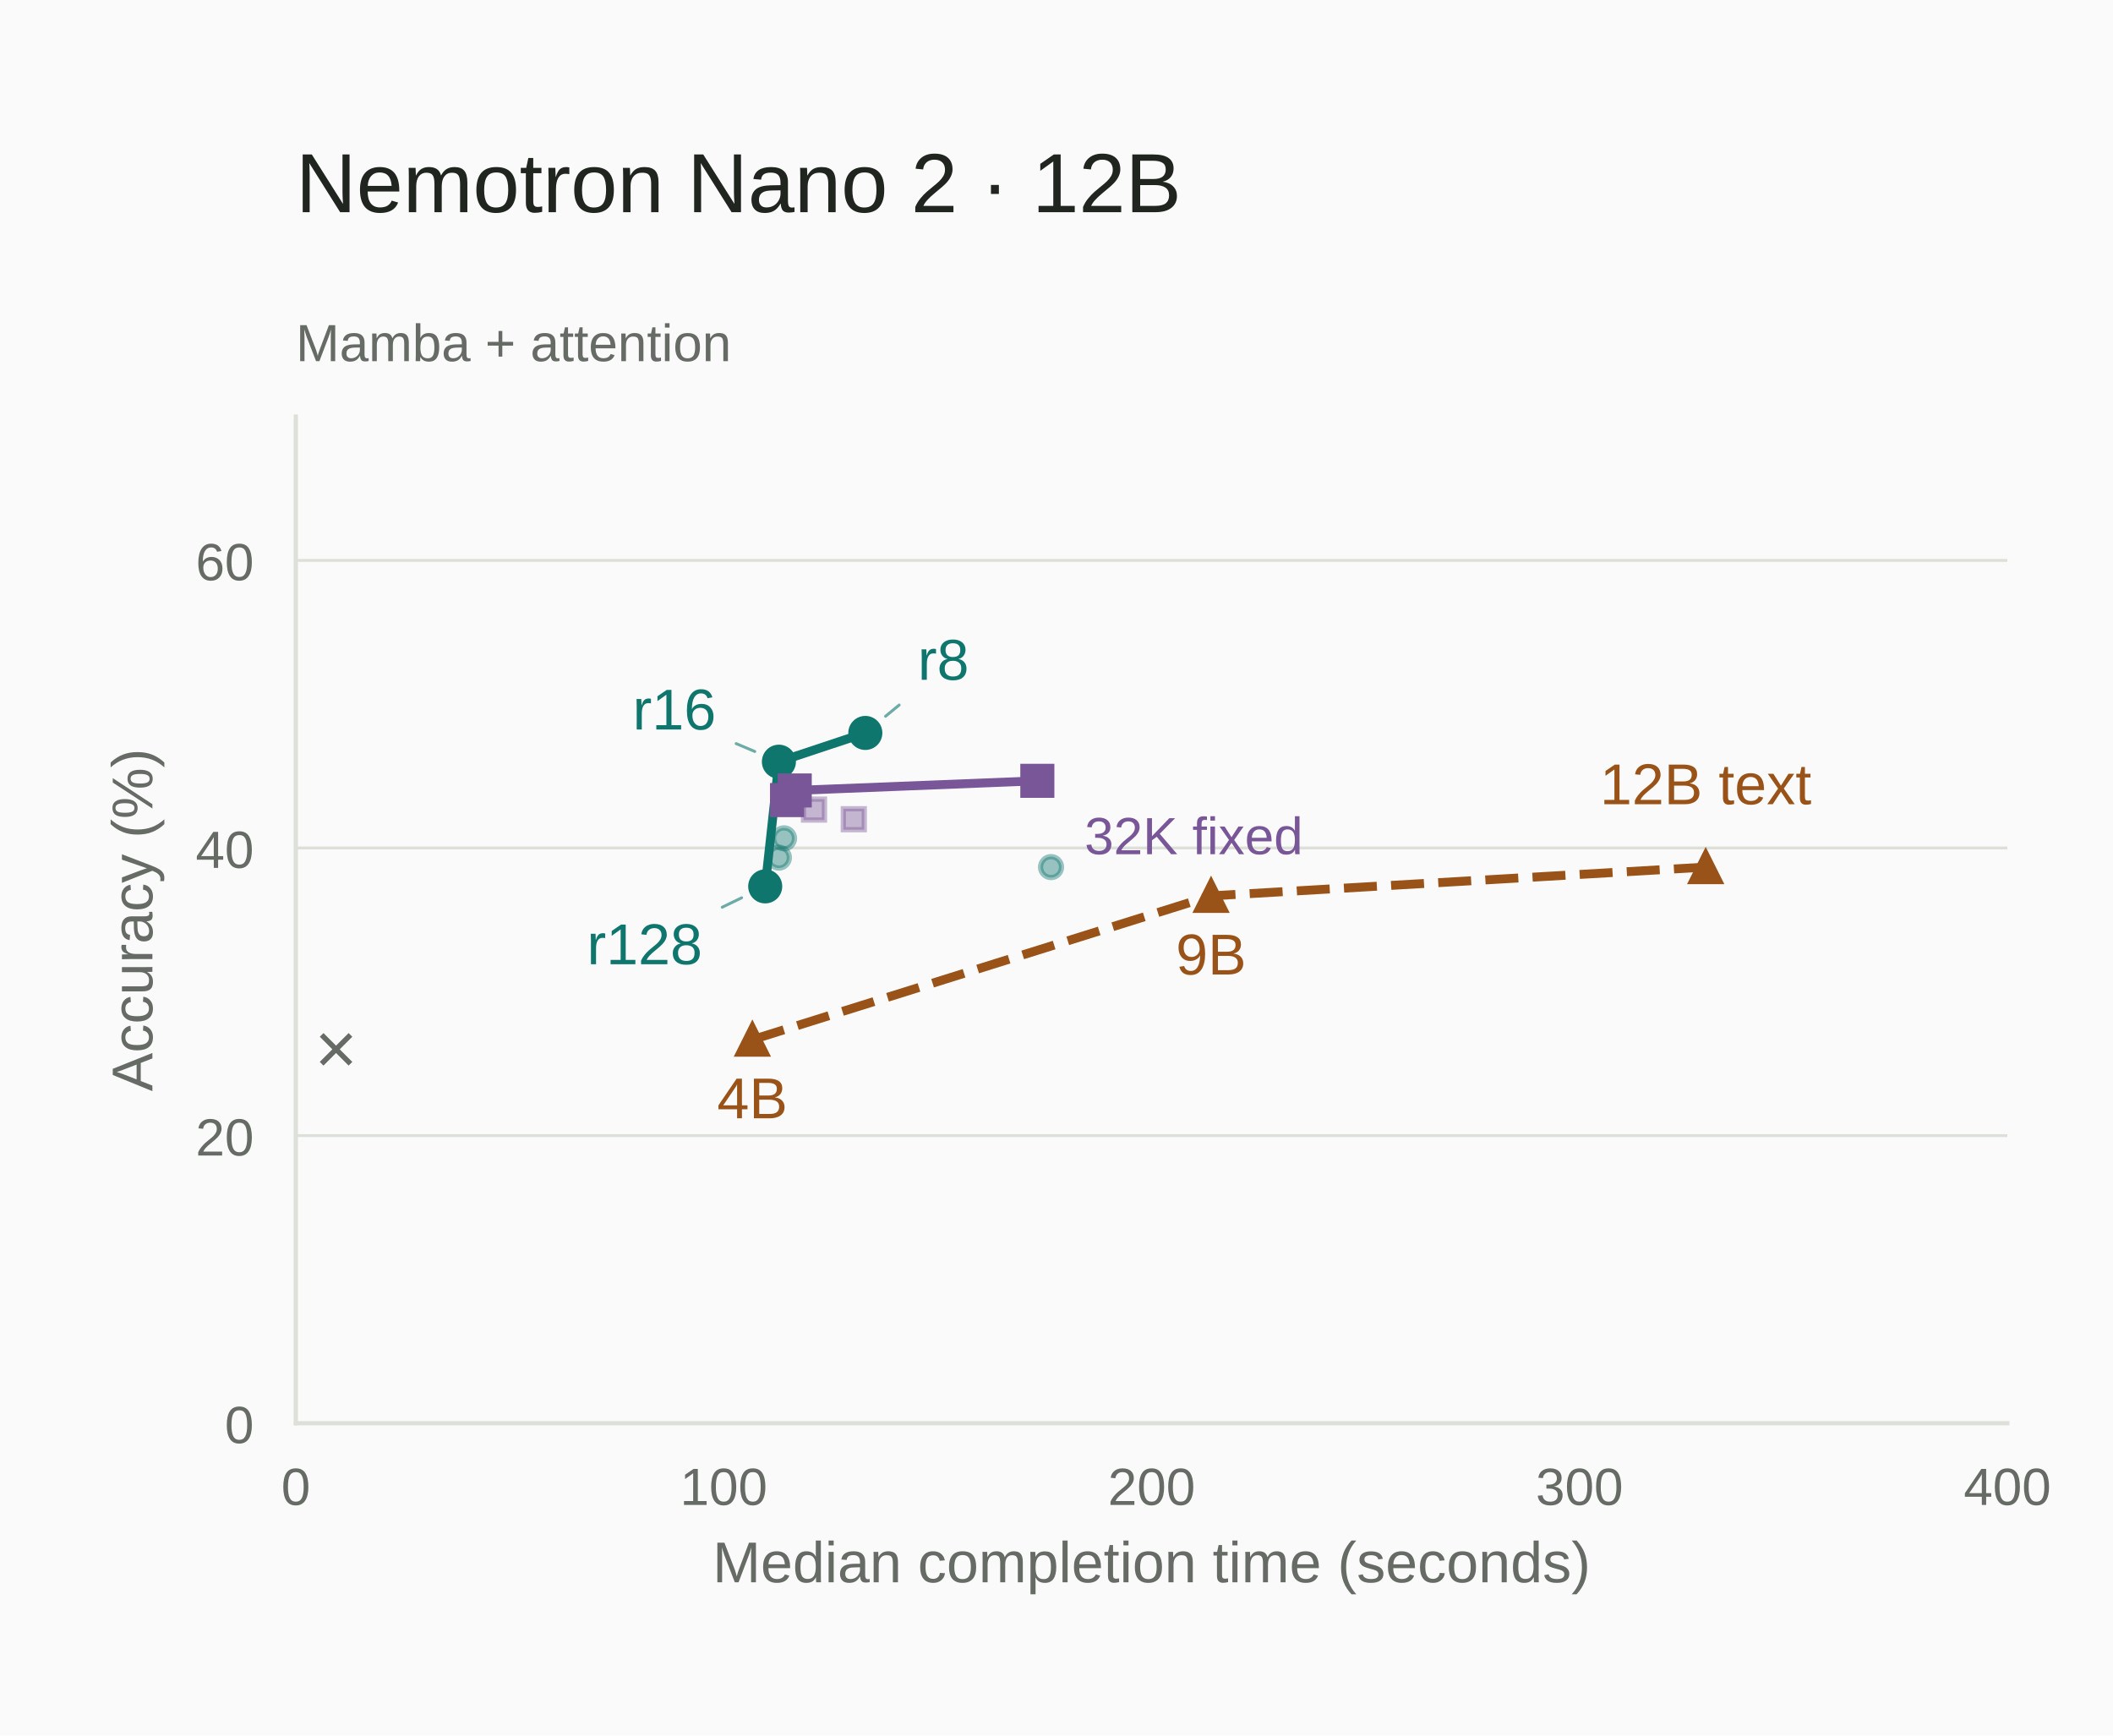
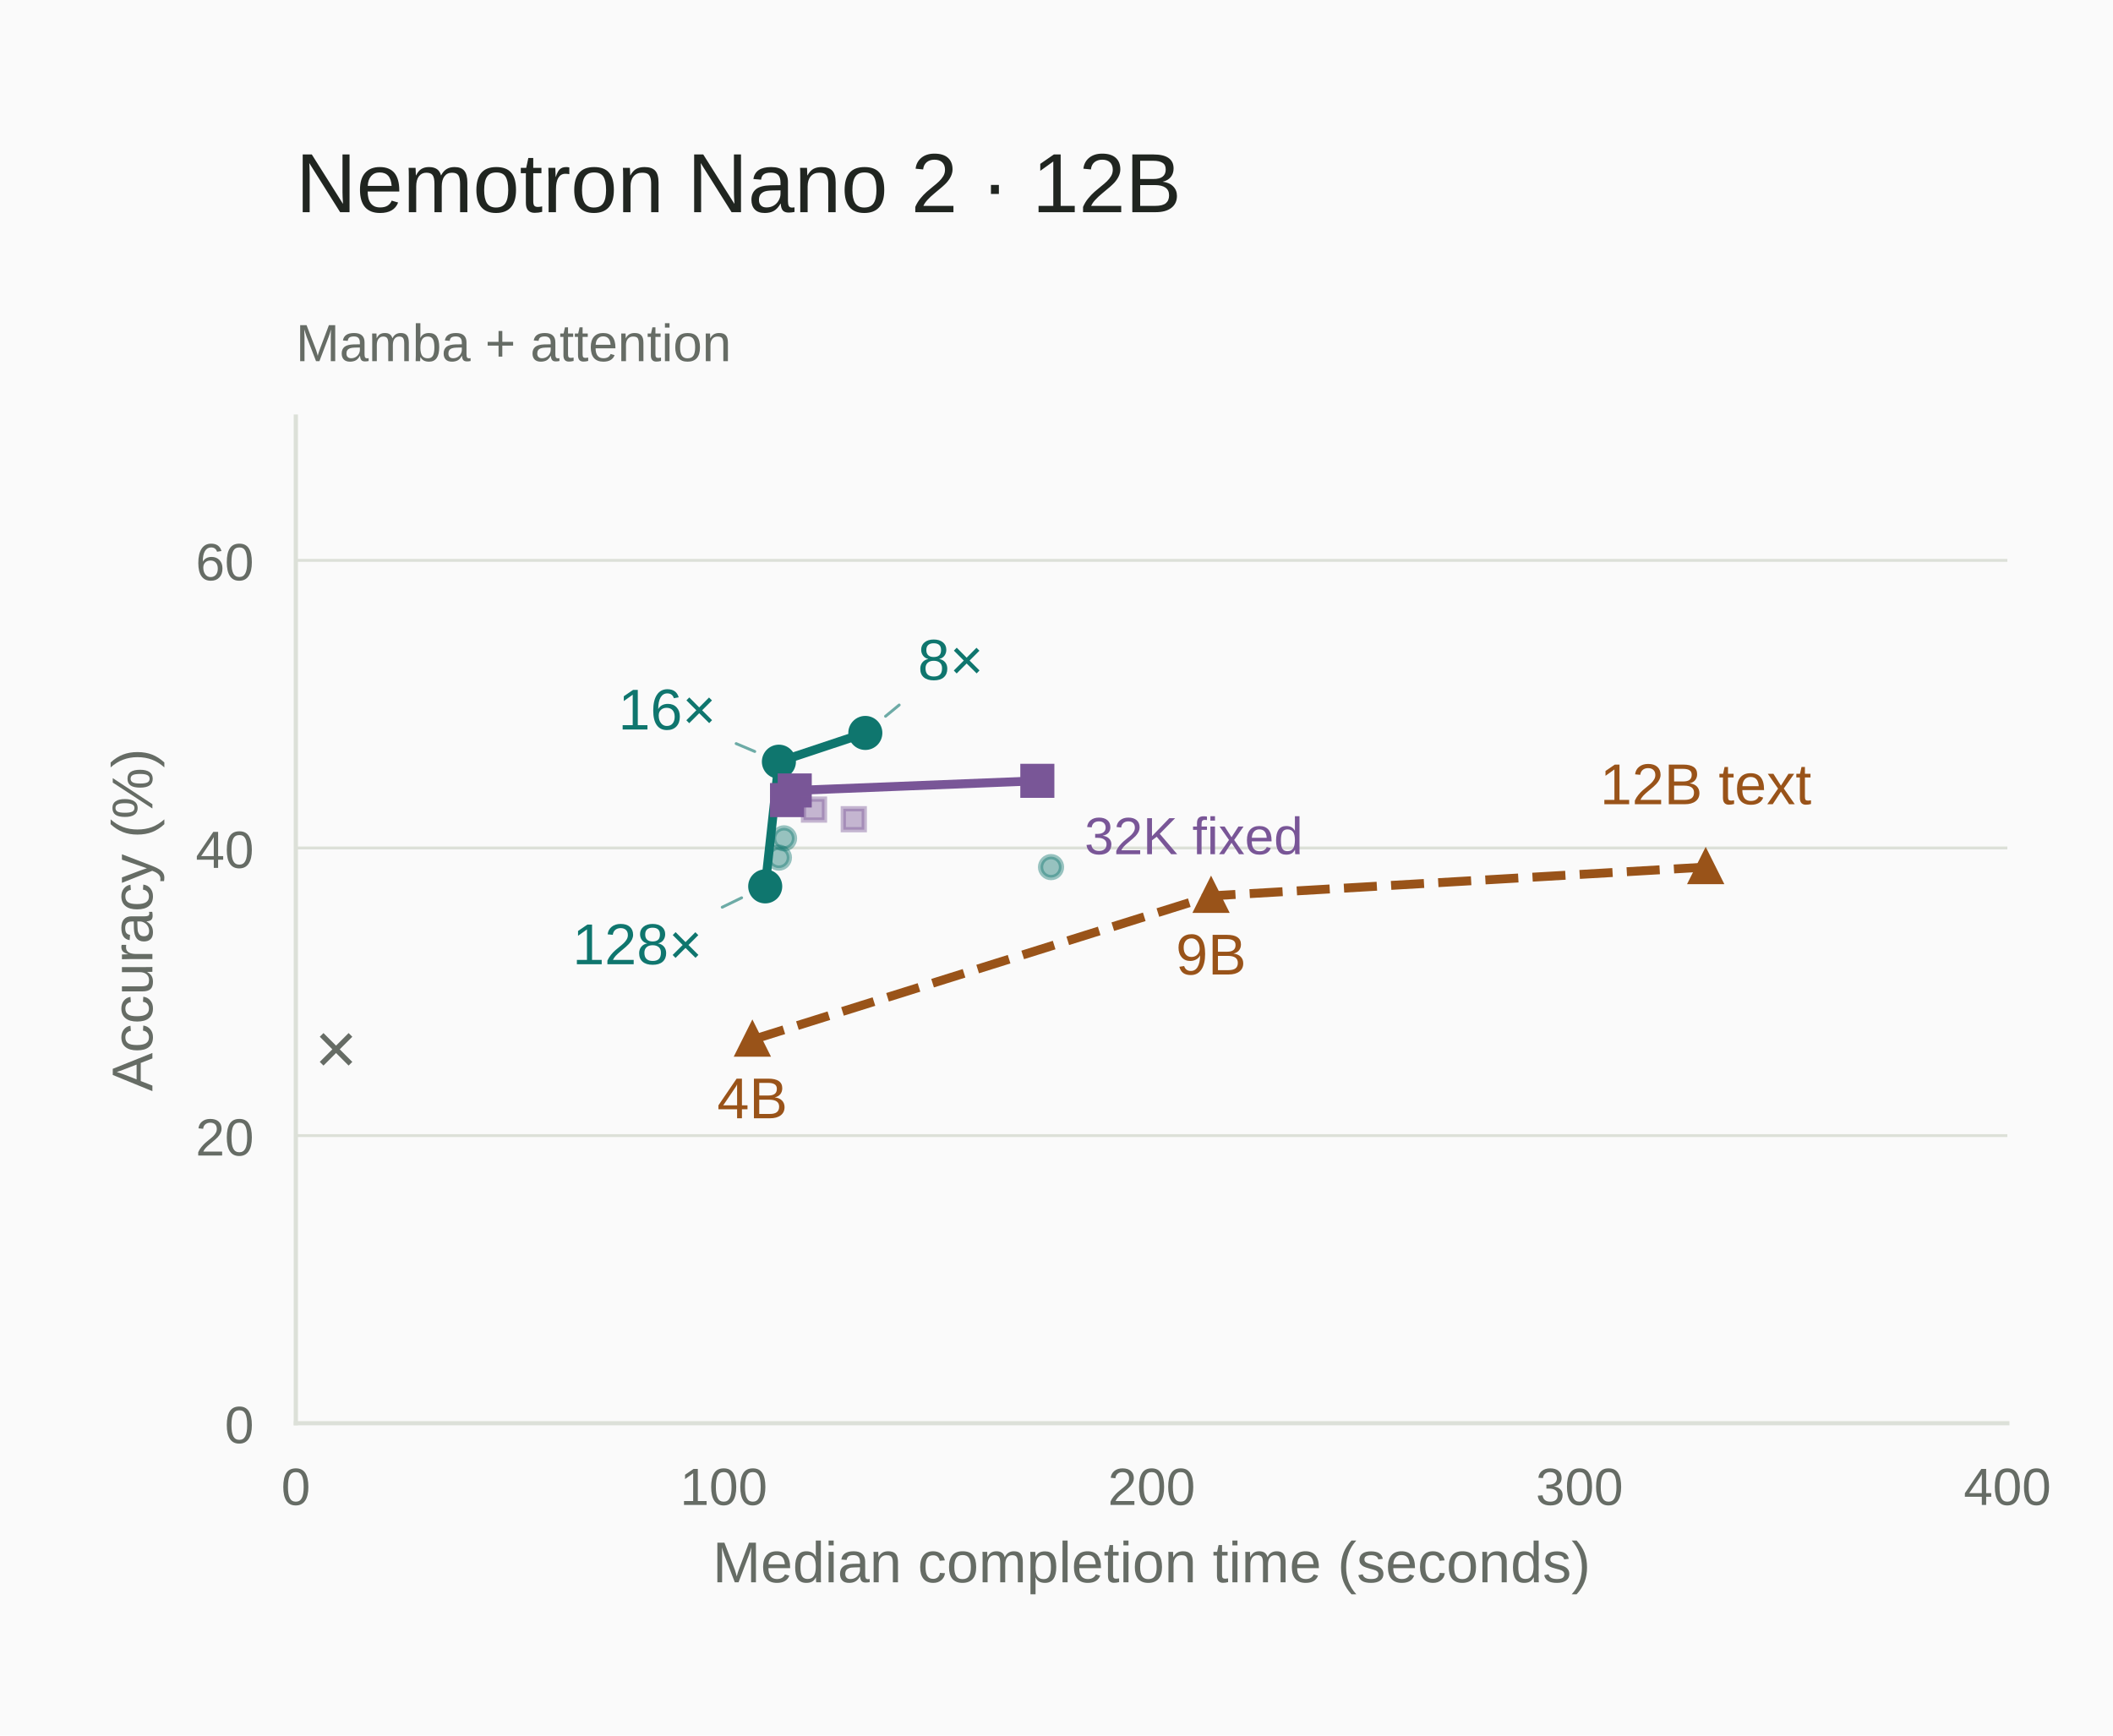
<svg xmlns="http://www.w3.org/2000/svg" xmlns:xlink="http://www.w3.org/1999/xlink" width="403.2pt" height="331.2pt" viewBox="0 0 403.2 331.2" version="1.1">
  <defs>
    <style type="text/css">*{stroke-linejoin: round; stroke-linecap: butt}</style>
  </defs>
  <g id="figure_1">
    <g id="patch_1">
      <path d="M 0 331.2  L 403.2 331.2  L 403.2 0  L 0 0  z " style="fill: #fafafa" />
    </g>
    <g id="axes_1">
      <g id="patch_2">
        <path d="M 56.448 271.584  L 383.04 271.584  L 383.04 79.488  L 56.448 79.488  z " style="fill: #fafafa" />
      </g>
      <g id="matplotlib.axis_1">
        <g id="xtick_1">
          <g id="line2d_1" />
          <g id="text_1">
            <text style="font-size: 10px; font-family: Arial, sans-serif; text-anchor: middle; fill: #666c65" x="56.448" y="287.182">0</text>
          </g>
        </g>
        <g id="xtick_2">
          <g id="line2d_2" />
          <g id="text_2">
            <text style="font-size: 10px; font-family: Arial, sans-serif; text-anchor: middle; fill: #666c65" x="138.096" y="287.182">100</text>
          </g>
        </g>
        <g id="xtick_3">
          <g id="line2d_3" />
          <g id="text_3">
            <text style="font-size: 10px; font-family: Arial, sans-serif; text-anchor: middle; fill: #666c65" x="219.744" y="287.182">200</text>
          </g>
        </g>
        <g id="xtick_4">
          <g id="line2d_4" />
          <g id="text_4">
            <text style="font-size: 10px; font-family: Arial, sans-serif; text-anchor: middle; fill: #666c65" x="301.392" y="287.182">300</text>
          </g>
        </g>
        <g id="xtick_5">
          <g id="line2d_5" />
          <g id="text_5">
            <text style="font-size: 10px; font-family: Arial, sans-serif; text-anchor: middle; fill: #666c65" x="383.04" y="287.182">400</text>
          </g>
        </g>
        <g id="text_6">
          <text style="font-size: 11px; font-family: Arial, sans-serif; text-anchor: middle; fill: #666c65" x="219.744" y="301.942">Median completion time (seconds)</text>
        </g>
      </g>
      <g id="matplotlib.axis_2">
        <g id="ytick_1">
          <g id="line2d_6">
            <path d="M 56.448 271.584  L 383.04 271.584  " clip-path="url(#p42c143f4d3)" style="fill: none; stroke: #dce0d8; stroke-width: 0.55; stroke-linecap: square" />
          </g>
          <g id="line2d_7" />
          <g id="text_7">
            <text style="font-size: 10px; font-family: Arial, sans-serif; text-anchor: end; fill: #666c65" x="48.448" y="275.383">0</text>
          </g>
        </g>
        <g id="ytick_2">
          <g id="line2d_8">
            <path d="M 56.448 216.699  L 383.04 216.699  " clip-path="url(#p42c143f4d3)" style="fill: none; stroke: #dce0d8; stroke-width: 0.55; stroke-linecap: square" />
          </g>
          <g id="line2d_9" />
          <g id="text_8">
            <text style="font-size: 10px; font-family: Arial, sans-serif; text-anchor: end; fill: #666c65" x="48.448" y="220.498">20</text>
          </g>
        </g>
        <g id="ytick_3">
          <g id="line2d_10">
            <path d="M 56.448 161.815  L 383.04 161.815  " clip-path="url(#p42c143f4d3)" style="fill: none; stroke: #dce0d8; stroke-width: 0.55; stroke-linecap: square" />
          </g>
          <g id="line2d_11" />
          <g id="text_9">
            <text style="font-size: 10px; font-family: Arial, sans-serif; text-anchor: end; fill: #666c65" x="48.448" y="165.614">40</text>
          </g>
        </g>
        <g id="ytick_4">
          <g id="line2d_12">
            <path d="M 56.448 106.93  L 383.04 106.93  " clip-path="url(#p42c143f4d3)" style="fill: none; stroke: #dce0d8; stroke-width: 0.55; stroke-linecap: square" />
          </g>
          <g id="line2d_13" />
          <g id="text_10">
            <text style="font-size: 10px; font-family: Arial, sans-serif; text-anchor: end; fill: #666c65" x="48.448" y="110.729">60</text>
          </g>
        </g>
        <g id="text_11">
          <text style="font-size: 11px; font-family: Arial, sans-serif; text-anchor: middle; fill: #666c65" x="29.08" y="175.536" transform="rotate(-90 29.08042 175.536)">Accuracy (%)</text>
        </g>
      </g>
      <g id="line2d_14">
        <path d="M 146.016 169.142  L 148.629 145.349  L 165.121 139.861  " clip-path="url(#p42c143f4d3)" style="fill: none; stroke: #0f766e; stroke-width: 1.7; stroke-linecap: square" />
      </g>
      <g id="line2d_15">
        <path d="M 143.566 198.395  L 231.093 170.953  L 325.478 165.465  " clip-path="url(#p42c143f4d3)" style="fill: none; stroke-dasharray: 6.29,2.72; stroke-dashoffset: 0; stroke: #995319; stroke-width: 1.7" />
      </g>
      <g id="line2d_16">
        <path d="M 150.18 152.677  L 151.65 150.838  L 197.944 148.999  " clip-path="url(#p42c143f4d3)" style="fill: none; stroke: #795697; stroke-width: 1.7; stroke-linecap: square" />
      </g>
      <g id="patch_3">
        <path d="M 56.448 271.584  L 56.448 79.488  " style="fill: none; stroke: #dce0d8; stroke-width: 0.8; stroke-linejoin: miter; stroke-linecap: square" />
      </g>
      <g id="patch_4">
        <path d="M 56.448 271.584  L 383.04 271.584  " style="fill: none; stroke: #dce0d8; stroke-width: 0.8; stroke-linejoin: miter; stroke-linecap: square" />
      </g>
      <g id="line2d_17">
        <defs>
          <path id="m50d693bdac" d="M 0 2.75  C 0.729 2.75 1.429 2.46 1.945 1.945  C 2.46 1.429 2.75 0.729 2.75 0  C 2.75 -0.729 2.46 -1.429 1.945 -1.945  C 1.429 -2.46 0.729 -2.75 0 -2.75  C -0.729 -2.75 -1.429 -2.46 -1.945 -1.945  C -2.46 -1.429 -2.75 -0.729 -2.75 0  C -2.75 0.729 -2.46 1.429 -1.945 1.945  C -1.429 2.46 -0.729 2.75 0 2.75  z " style="stroke: #0f766e" />
        </defs>
        <g clip-path="url(#p42c143f4d3)">
          <use xlink:href="#m50d693bdac" x="146.016" y="169.142" style="fill: #0f766e; stroke: #0f766e" />
        </g>
      </g>
      <g id="line2d_18">
        <g clip-path="url(#p42c143f4d3)">
          <use xlink:href="#m50d693bdac" x="148.629" y="145.349" style="fill: #0f766e; stroke: #0f766e" />
        </g>
      </g>
      <g id="line2d_19">
        <defs>
          <path id="mf7541f7869" d="M 0 2  C 0.53 2 1.039 1.789 1.414 1.414  C 1.789 1.039 2 0.53 2 0  C 2 -0.53 1.789 -1.039 1.414 -1.414  C 1.039 -1.789 0.53 -2 0 -2  C -0.53 -2 -1.039 -1.789 -1.414 -1.414  C -1.789 -1.039 -2 -0.53 -2 0  C -2 0.53 -1.789 1.039 -1.414 1.414  C -1.039 1.789 -0.53 2 0 2  z " style="stroke: #0f766e; stroke-opacity: 0.42" />
        </defs>
        <g clip-path="url(#p42c143f4d3)">
          <use xlink:href="#mf7541f7869" x="148.629" y="163.653" style="fill: #0f766e; fill-opacity: 0.42; stroke: #0f766e; stroke-opacity: 0.42" />
        </g>
      </g>
      <g id="line2d_20">
        <g clip-path="url(#p42c143f4d3)">
          <use xlink:href="#mf7541f7869" x="200.557" y="165.465" style="fill: #0f766e; fill-opacity: 0.42; stroke: #0f766e; stroke-opacity: 0.42" />
        </g>
      </g>
      <g id="line2d_21">
        <g clip-path="url(#p42c143f4d3)">
          <use xlink:href="#mf7541f7869" x="149.608" y="159.976" style="fill: #0f766e; fill-opacity: 0.42; stroke: #0f766e; stroke-opacity: 0.42" />
        </g>
      </g>
      <g id="line2d_22">
        <g clip-path="url(#p42c143f4d3)">
          <use xlink:href="#m50d693bdac" x="165.121" y="139.861" style="fill: #0f766e; stroke: #0f766e" />
        </g>
      </g>
      <g id="line2d_23">
        <defs>
          <path id="m520403c457" d="M 0 -2.75  L -2.75 2.75  L 2.75 2.75  z " style="stroke: #995319; stroke-linejoin: miter" />
        </defs>
        <g clip-path="url(#p42c143f4d3)">
          <use xlink:href="#m520403c457" x="143.566" y="198.395" style="fill: #995319; stroke: #995319; stroke-linejoin: miter" />
        </g>
      </g>
      <g id="line2d_24">
        <g clip-path="url(#p42c143f4d3)">
          <use xlink:href="#m520403c457" x="231.093" y="170.953" style="fill: #995319; stroke: #995319; stroke-linejoin: miter" />
        </g>
      </g>
      <g id="line2d_25">
        <g clip-path="url(#p42c143f4d3)">
          <use xlink:href="#m520403c457" x="325.478" y="165.465" style="fill: #995319; stroke: #995319; stroke-linejoin: miter" />
        </g>
      </g>
      <g id="line2d_26">
        <defs>
          <path id="m8e3688b579" d="M -2 2  L 2 2  L 2 -2  L -2 -2  z " style="stroke: #795697; stroke-opacity: 0.42; stroke-linejoin: miter" />
        </defs>
        <g clip-path="url(#p42c143f4d3)">
          <use xlink:href="#m8e3688b579" x="162.917" y="156.326" style="fill: #795697; fill-opacity: 0.42; stroke: #795697; stroke-opacity: 0.42; stroke-linejoin: miter" />
        </g>
      </g>
      <g id="line2d_27">
        <defs>
          <path id="m1e7434454e" d="M -2.75 2.75  L 2.75 2.75  L 2.75 -2.75  L -2.75 -2.75  z " style="stroke: #795697; stroke-linejoin: miter" />
        </defs>
        <g clip-path="url(#p42c143f4d3)">
          <use xlink:href="#m1e7434454e" x="151.65" y="150.838" style="fill: #795697; stroke: #795697; stroke-linejoin: miter" />
        </g>
      </g>
      <g id="line2d_28">
        <g clip-path="url(#p42c143f4d3)">
          <use xlink:href="#m1e7434454e" x="197.944" y="148.999" style="fill: #795697; stroke: #795697; stroke-linejoin: miter" />
        </g>
      </g>
      <g id="line2d_29">
        <g clip-path="url(#p42c143f4d3)">
          <use xlink:href="#m1e7434454e" x="150.18" y="152.677" style="fill: #795697; stroke: #795697; stroke-linejoin: miter" />
        </g>
      </g>
      <g id="line2d_30">
        <g clip-path="url(#p42c143f4d3)">
          <use xlink:href="#m8e3688b579" x="155.324" y="154.488" style="fill: #795697; fill-opacity: 0.42; stroke: #795697; stroke-opacity: 0.42; stroke-linejoin: miter" />
        </g>
      </g>
      <g id="line2d_31">
        <defs>
          <path id="ma7ea8665e6" d="M -2.75 2.75  L 2.75 -2.75  M -2.75 -2.75  L 2.75 2.75  " style="stroke: #666c65" />
        </defs>
        <g clip-path="url(#p42c143f4d3)">
          <use xlink:href="#ma7ea8665e6" x="64.123" y="200.234" style="fill: #666c65; stroke: #666c65" />
        </g>
      </g>
      <g id="text_12">
        <text style="font-size: 10px; font-family: Arial, sans-serif; text-anchor: start; fill: #666c65" x="56.448" y="68.923">Mamba + attention</text>
      </g>
      <g id="patch_5">
        <path d="M 137.814 173.117  Q 139.667 172.219 141.519 171.322  " style="fill: none; opacity: 0.6; stroke: #0f766e; stroke-width: 0.55; stroke-linecap: round" />
      </g>
      <g id="text_13">
-         <text style="font-size: 11px; font-family: Arial, sans-serif; text-anchor: end; fill: #0f766e" x="134.016" y="183.999">r128</text>
+         <text style="font-size: 11px; font-family: Arial, sans-serif; text-anchor: end; fill: #0f766e" x="134.016" y="183.999">128×</text>
      </g>
      <g id="patch_6">
        <path d="M 140.472 141.897  Q 142.247 142.648 144.021 143.399  " style="fill: none; opacity: 0.6; stroke: #0f766e; stroke-width: 0.55; stroke-linecap: round" />
      </g>
      <g id="text_14">
-         <text style="font-size: 11px; font-family: Arial, sans-serif; text-anchor: end; fill: #0f766e" x="136.629" y="139.207">r16</text>
+         <text style="font-size: 11px; font-family: Arial, sans-serif; text-anchor: end; fill: #0f766e" x="136.629" y="139.207">16×</text>
      </g>
      <g id="patch_7">
        <path d="M 171.58 134.534  Q 170.279 135.607 168.978 136.68  " style="fill: none; opacity: 0.6; stroke: #0f766e; stroke-width: 0.55; stroke-linecap: round" />
      </g>
      <g id="text_15">
-         <text style="font-size: 11px; font-family: Arial, sans-serif; text-anchor: start; fill: #0f766e" x="175.121" y="129.718">r8</text>
+         <text style="font-size: 11px; font-family: Arial, sans-serif; text-anchor: start; fill: #0f766e" x="175.121" y="129.718">8×</text>
      </g>
      <g id="text_16">
        <text style="font-size: 11px; font-family: Arial, sans-serif; text-anchor: middle; fill: #995319" x="325.478" y="153.465">12B text</text>
      </g>
      <g id="text_17">
        <text style="font-size: 10px; font-family: Arial, sans-serif; text-anchor: start; fill: #795697" x="206.944" y="162.999">32K fixed</text>
      </g>
      <g id="text_18">
        <text style="font-size: 16px; font-family: Arial, sans-serif; text-anchor: start; fill: #202520" x="56.448" y="40.488">Nemotron Nano 2 · 12B</text>
      </g>
    </g>
  </g>
  <defs>
    <clipPath id="p42c143f4d3">
      <rect x="56.448" y="79.488" width="326.592" height="192.096" />
    </clipPath>
  </defs>
  <text x="143.566" y="213.395" style="font:11px Arial,sans-serif;fill:#995319;text-anchor:middle">4B</text>
  <text x="231.093" y="185.953" style="font:11px Arial,sans-serif;fill:#995319;text-anchor:middle">9B</text>
</svg>
